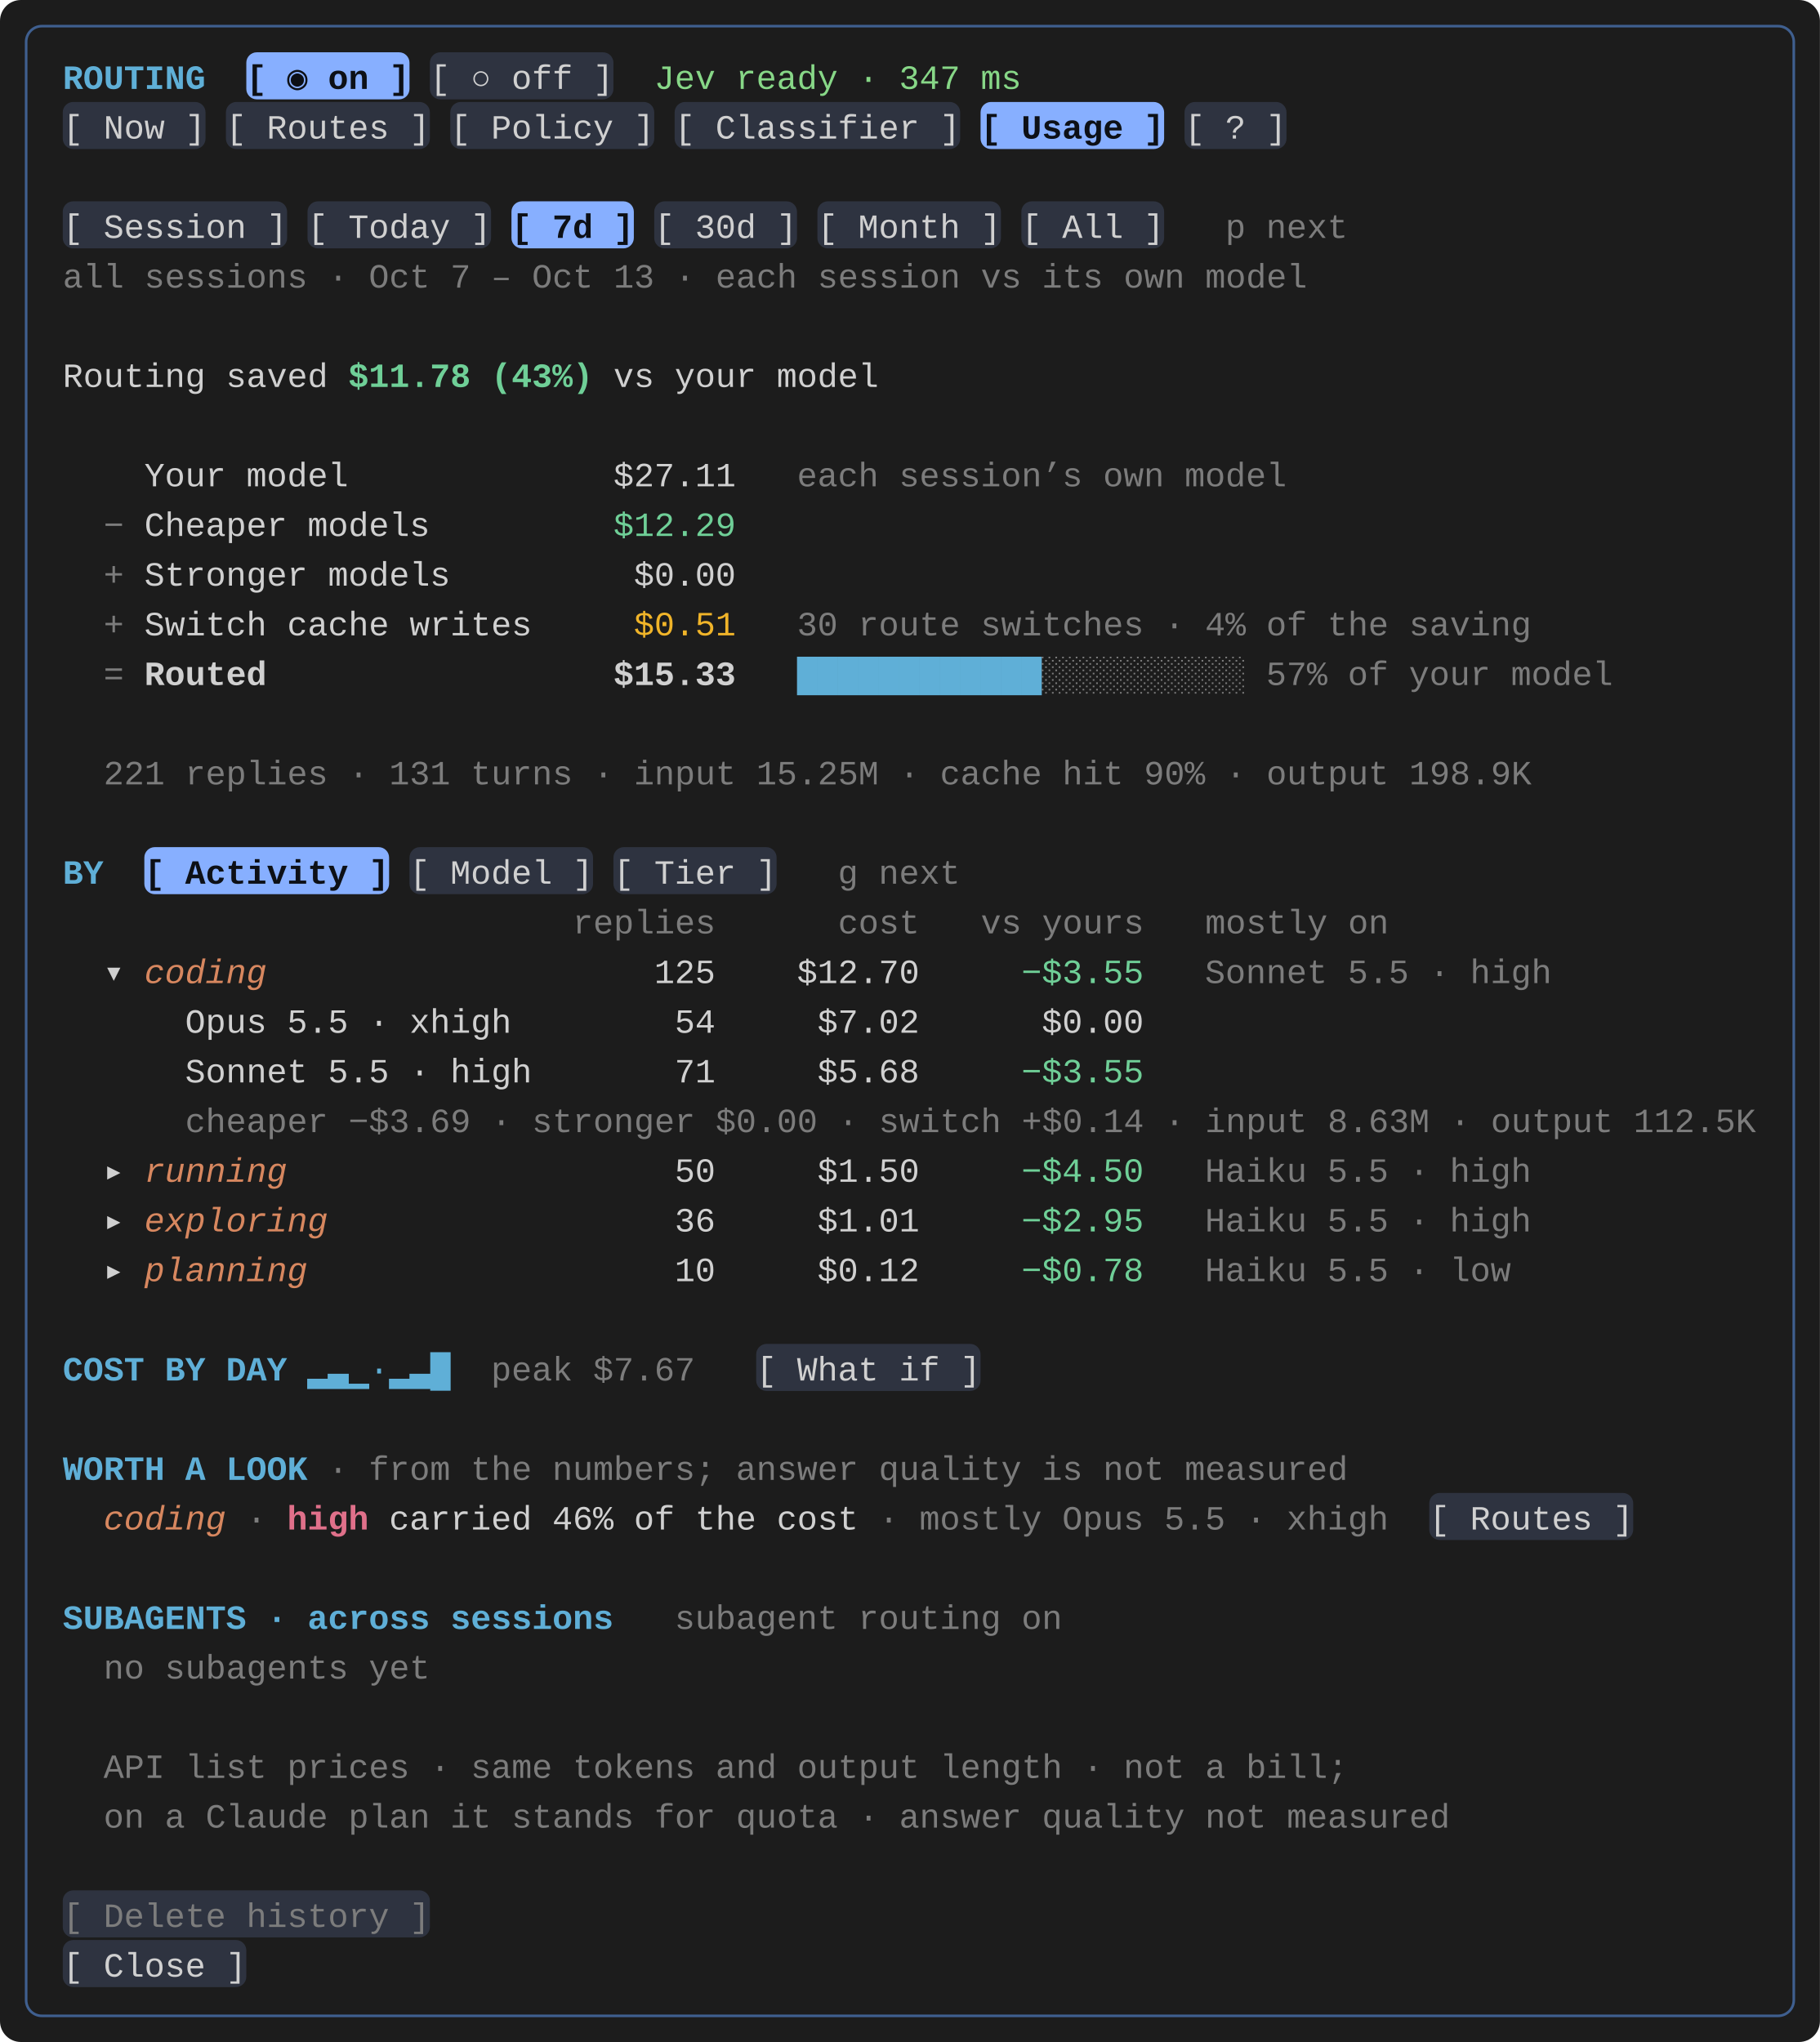
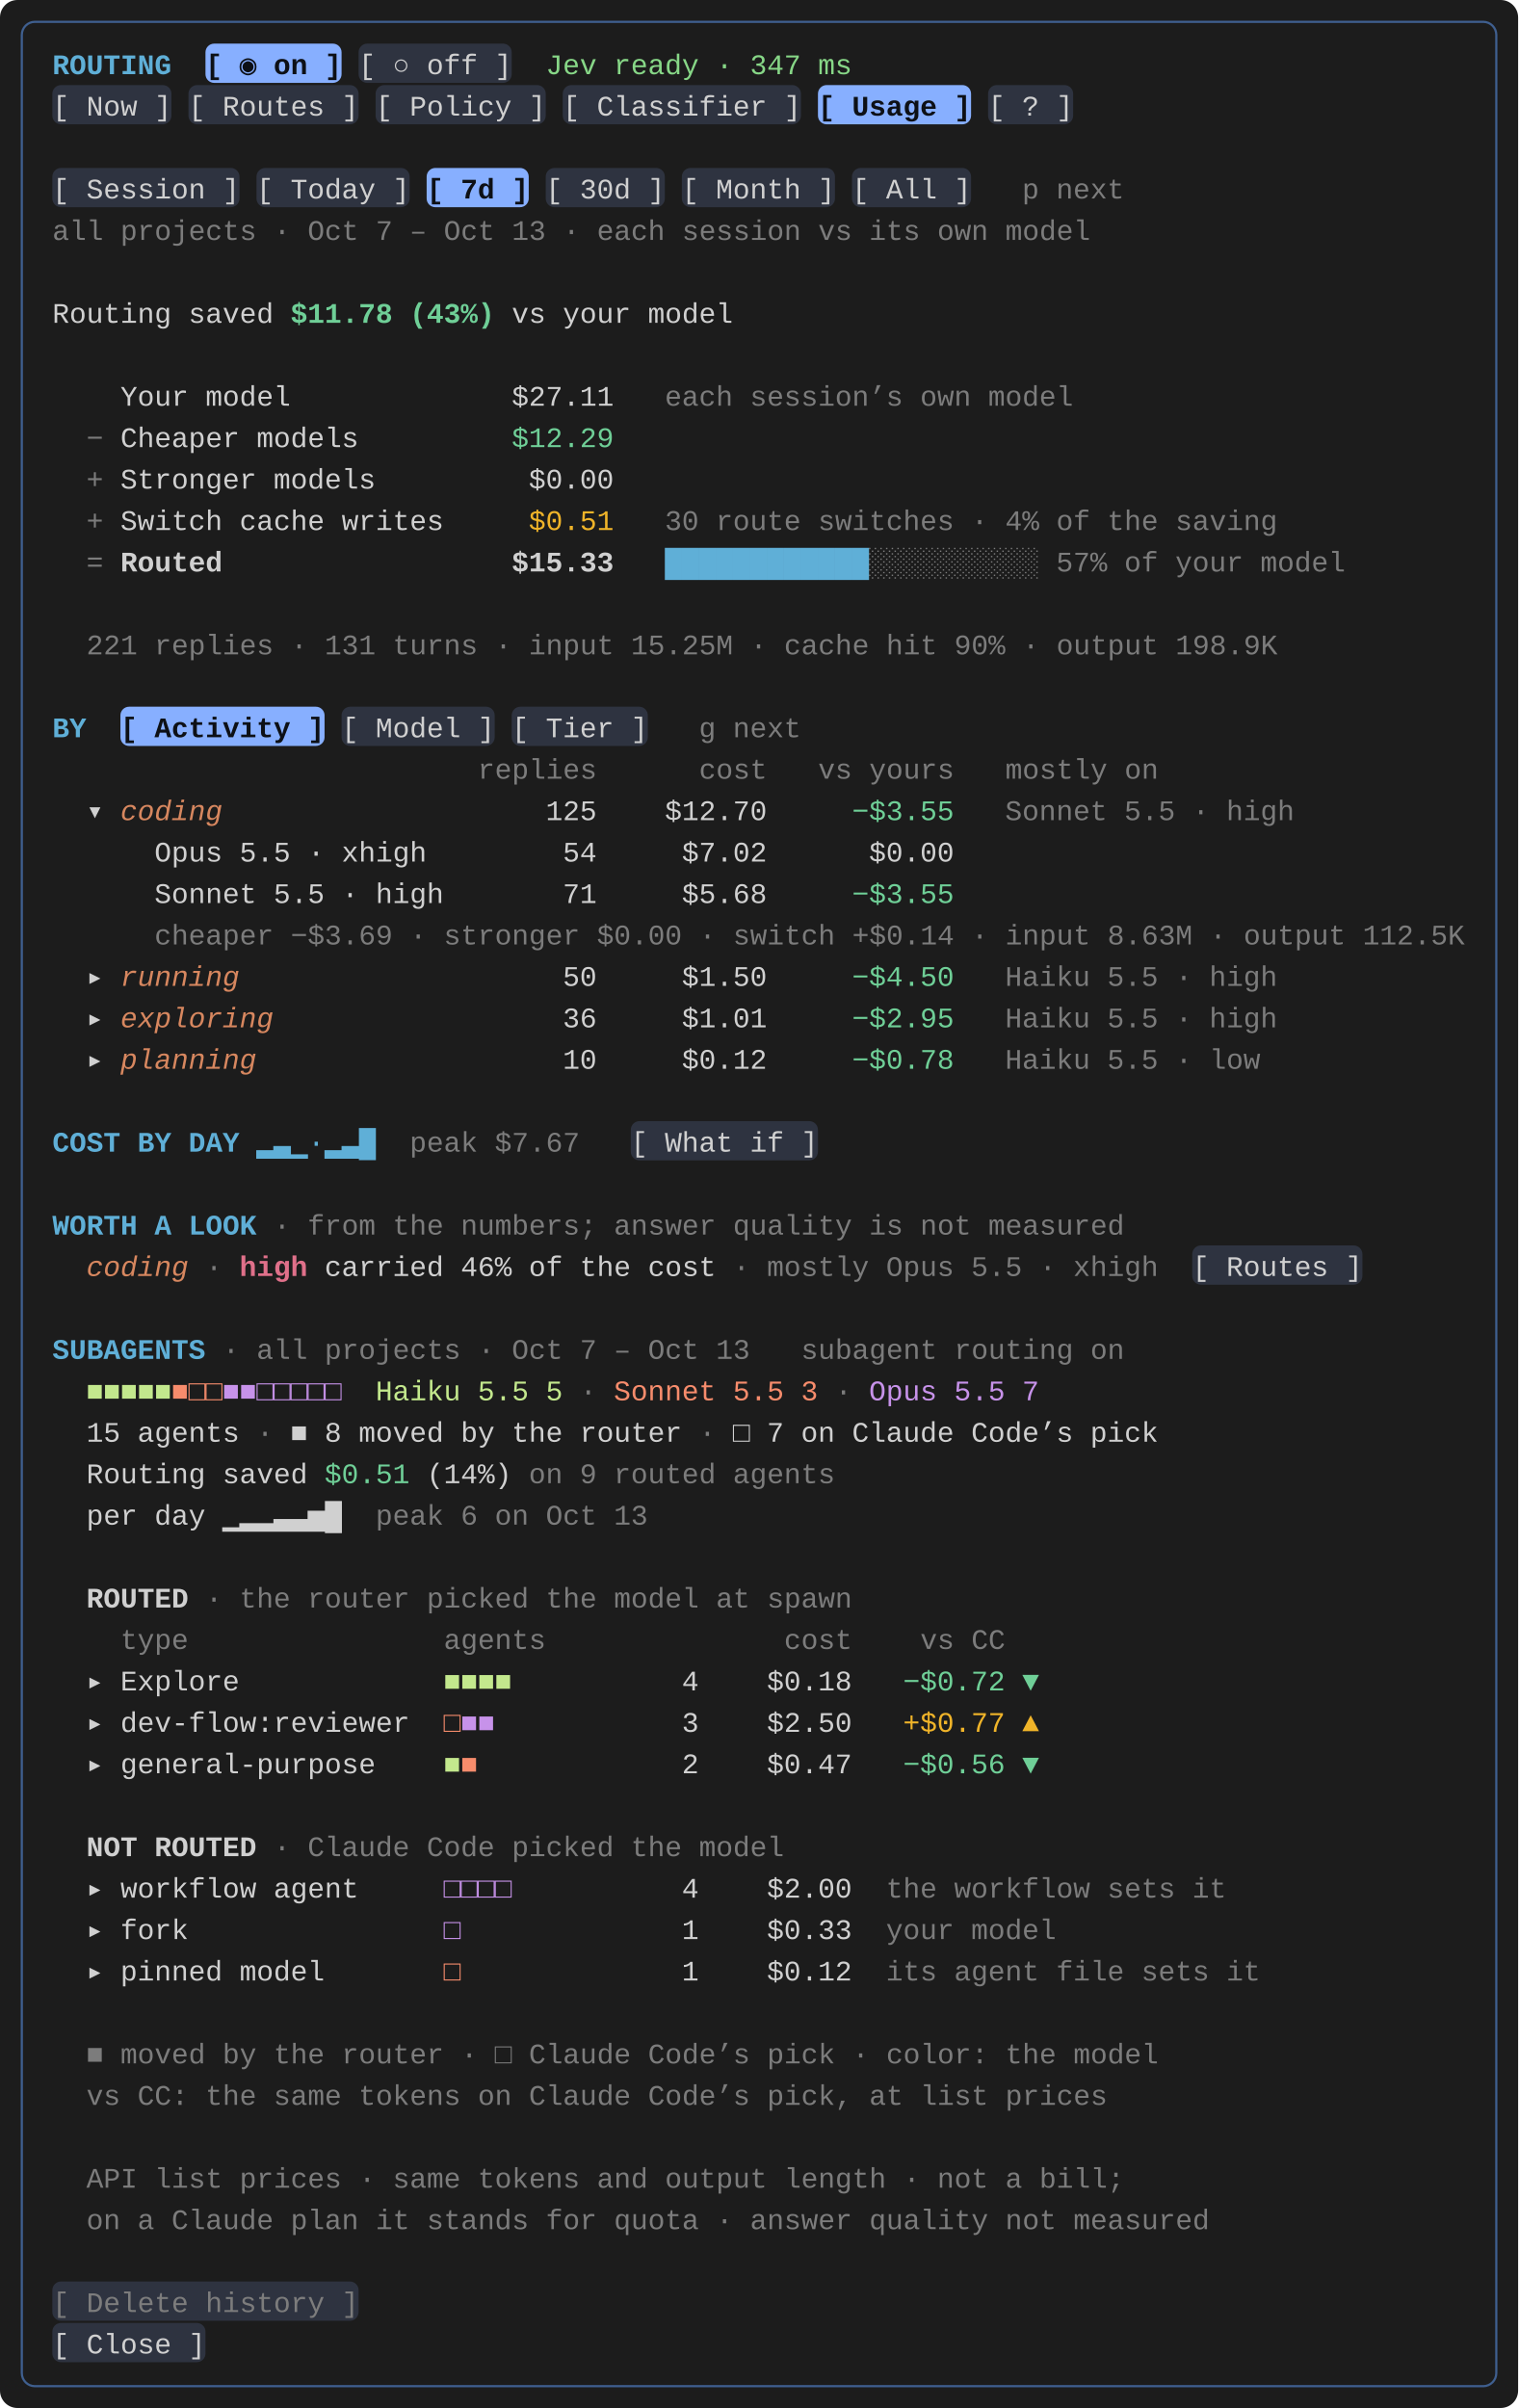
- <svg xmlns="http://www.w3.org/2000/svg" viewBox="0 0 696 781" role="img" aria-labelledby="title desc">
+ <svg xmlns="http://www.w3.org/2000/svg" viewBox="0 0 696 1104" role="img" aria-labelledby="title desc">
  <style>
    text { font-family: ui-monospace, SFMono-Regular, Menlo, Consolas, 'Liberation Mono', monospace; font-size: 13px; }
    .cap { font-family: system-ui, -apple-system, 'Segoe UI', sans-serif; font-size: 12px; fill: #9a988f; }
  </style>
-   <rect width="696" height="781" rx="8" fill="#1c1c1c" />
-   <rect x="10" y="10" width="676" height="761" rx="6" fill="none" stroke="#3f5f8f" />
+   <rect width="696" height="1104" rx="8" fill="#1c1c1c" />
+   <rect x="10" y="10" width="676" height="1084" rx="6" fill="none" stroke="#3f5f8f" />
  <text x="24.0" y="34" fill="#5fafd7" font-weight="700" xml:space="preserve">ROUTING</text>
  <rect x="94.2" y="20" width="62.4" height="18" rx="4" fill="#87afff" />
  <text x="94.2" y="34" fill="#0d1016" font-weight="700" xml:space="preserve">[ ◉ on ]</text>
  <rect x="164.4" y="20" width="70.2" height="18" rx="4" fill="#2e3340" />
  <text x="164.4" y="34" fill="#d0d0d0" xml:space="preserve">[ ○ off ]</text>
  <text x="250.2" y="34" fill="#87d787" xml:space="preserve">Jev ready · 347 ms</text>
  <rect x="24.0" y="39" width="54.6" height="18" rx="4" fill="#2e3340" />
  <text x="24.0" y="53" fill="#d0d0d0" xml:space="preserve">[ Now ]</text>
  <rect x="86.4" y="39" width="78.0" height="18" rx="4" fill="#2e3340" />
  <text x="86.4" y="53" fill="#d0d0d0" xml:space="preserve">[ Routes ]</text>
  <rect x="172.2" y="39" width="78.0" height="18" rx="4" fill="#2e3340" />
  <text x="172.2" y="53" fill="#d0d0d0" xml:space="preserve">[ Policy ]</text>
  <rect x="258.0" y="39" width="109.2" height="18" rx="4" fill="#2e3340" />
  <text x="258.0" y="53" fill="#d0d0d0" xml:space="preserve">[ Classifier ]</text>
  <rect x="375.0" y="39" width="70.2" height="18" rx="4" fill="#87afff" />
  <text x="375.0" y="53" fill="#0d1016" font-weight="700" xml:space="preserve">[ Usage ]</text>
  <rect x="453.0" y="39" width="39.0" height="18" rx="4" fill="#2e3340" />
  <text x="453.0" y="53" fill="#d0d0d0" xml:space="preserve">[ ? ]</text>
  <rect x="24.0" y="77" width="85.8" height="18" rx="4" fill="#2e3340" />
  <text x="24.0" y="91" fill="#d0d0d0" xml:space="preserve">[ Session ]</text>
  <rect x="117.6" y="77" width="70.2" height="18" rx="4" fill="#2e3340" />
  <text x="117.6" y="91" fill="#d0d0d0" xml:space="preserve">[ Today ]</text>
  <rect x="195.6" y="77" width="46.8" height="18" rx="4" fill="#87afff" />
  <text x="195.6" y="91" fill="#0d1016" font-weight="700" xml:space="preserve">[ 7d ]</text>
  <rect x="250.2" y="77" width="54.6" height="18" rx="4" fill="#2e3340" />
  <text x="250.2" y="91" fill="#d0d0d0" xml:space="preserve">[ 30d ]</text>
  <rect x="312.6" y="77" width="70.2" height="18" rx="4" fill="#2e3340" />
  <text x="312.6" y="91" fill="#d0d0d0" xml:space="preserve">[ Month ]</text>
  <rect x="390.6" y="77" width="54.6" height="18" rx="4" fill="#2e3340" />
  <text x="390.6" y="91" fill="#d0d0d0" xml:space="preserve">[ All ]</text>
  <text x="453.0" y="91" fill="#7c7c7c" xml:space="preserve">  p next</text>
-   <text x="24.0" y="110" fill="#7c7c7c" xml:space="preserve">all sessions · Oct 7 – Oct 13 · each session vs its own model</text>
+   <text x="24.0" y="110" fill="#7c7c7c" xml:space="preserve">all projects · Oct 7 – Oct 13 · each session vs its own model</text>
  <text x="24.0" y="148" fill="#d0d0d0" xml:space="preserve">Routing saved </text>
  <text x="133.2" y="148" fill="#6fcf97" font-weight="700" xml:space="preserve">$11.78 (43%)</text>
  <text x="226.8" y="148" fill="#d0d0d0" xml:space="preserve"> vs your model</text>
  <text x="55.2" y="186" fill="#d0d0d0" xml:space="preserve">Your model</text>
  <text x="211.2" y="186" fill="#d0d0d0" xml:space="preserve">   $27.11</text>
  <text x="304.8" y="186" fill="#7c7c7c" xml:space="preserve">each session’s own model</text>
  <text x="24.0" y="205" fill="#7c7c7c" xml:space="preserve">  − </text>
  <text x="55.2" y="205" fill="#d0d0d0" xml:space="preserve">Cheaper models</text>
  <text x="211.2" y="205" fill="#6fcf97" xml:space="preserve">   $12.29</text>
  <text x="24.0" y="224" fill="#7c7c7c" xml:space="preserve">  + </text>
  <text x="55.2" y="224" fill="#d0d0d0" xml:space="preserve">Stronger models</text>
  <text x="211.2" y="224" fill="#d0d0d0" xml:space="preserve">    $0.00</text>
  <text x="24.0" y="243" fill="#7c7c7c" xml:space="preserve">  + </text>
  <text x="55.2" y="243" fill="#d0d0d0" xml:space="preserve">Switch cache writes</text>
  <text x="211.2" y="243" fill="#f0b429" xml:space="preserve">    $0.51</text>
  <text x="304.8" y="243" fill="#7c7c7c" xml:space="preserve">30 route switches · 4% of the saving</text>
  <text x="24.0" y="262" fill="#7c7c7c" xml:space="preserve">  = </text>
  <text x="55.2" y="262" fill="#d0d0d0" font-weight="700" xml:space="preserve">Routed</text>
  <text x="211.2" y="262" fill="#d0d0d0" font-weight="700" xml:space="preserve">   $15.33</text>
  <text x="304.8" y="262" fill="#5fafd7" xml:space="preserve">████████████</text>
  <text x="398.4" y="262" fill="#7c7c7c" xml:space="preserve">░░░░░░░░░░</text>
  <text x="476.4" y="262" fill="#7c7c7c" xml:space="preserve"> 57% of your model</text>
  <text x="24.0" y="300" fill="#7c7c7c" xml:space="preserve">  221 replies · 131 turns · input 15.25M · cache hit 90% · output 198.9K</text>
  <text x="24.0" y="338" fill="#5fafd7" font-weight="700" xml:space="preserve">BY  </text>
  <rect x="55.2" y="324" width="93.6" height="18" rx="4" fill="#87afff" />
  <text x="55.2" y="338" fill="#0d1016" font-weight="700" xml:space="preserve">[ Activity ]</text>
  <rect x="156.6" y="324" width="70.2" height="18" rx="4" fill="#2e3340" />
  <text x="156.6" y="338" fill="#d0d0d0" xml:space="preserve">[ Model ]</text>
  <rect x="234.6" y="324" width="62.4" height="18" rx="4" fill="#2e3340" />
  <text x="234.6" y="338" fill="#d0d0d0" xml:space="preserve">[ Tier ]</text>
  <text x="304.8" y="338" fill="#7c7c7c" xml:space="preserve">  g next</text>
  <text x="24.0" y="357" fill="#7c7c7c" xml:space="preserve">                         replies      cost   vs yours   mostly on</text>
  <text x="39.6" y="376" fill="#d0d0d0" xml:space="preserve">▾</text>
  <text x="55.2" y="376" fill="#d7875f" font-style="italic" xml:space="preserve">coding</text>
  <text x="211.2" y="376" fill="#d0d0d0" xml:space="preserve">     125    $12.70</text>
  <text x="351.6" y="376" fill="#6fcf97" xml:space="preserve">     −$3.55</text>
  <text x="437.4" y="376" fill="#7c7c7c" xml:space="preserve">   Sonnet 5.5 · high</text>
  <text x="70.8" y="395" fill="#d0d0d0" xml:space="preserve">Opus 5.5 · xhigh</text>
  <text x="211.2" y="395" fill="#d0d0d0" xml:space="preserve">      54     $7.02</text>
  <text x="351.6" y="395" fill="#d0d0d0" xml:space="preserve">      $0.00</text>
  <text x="70.8" y="414" fill="#d0d0d0" xml:space="preserve">Sonnet 5.5 · high</text>
  <text x="211.2" y="414" fill="#d0d0d0" xml:space="preserve">      71     $5.68</text>
  <text x="351.6" y="414" fill="#6fcf97" xml:space="preserve">     −$3.55</text>
  <text x="24.0" y="433" fill="#7c7c7c" xml:space="preserve">      cheaper −$3.69 · stronger $0.00 · switch +$0.14 · input 8.63M · output 112.5K</text>
  <text x="39.6" y="452" fill="#d0d0d0" xml:space="preserve">▸</text>
  <text x="55.2" y="452" fill="#d7875f" font-style="italic" xml:space="preserve">running</text>
  <text x="211.2" y="452" fill="#d0d0d0" xml:space="preserve">      50     $1.50</text>
  <text x="351.6" y="452" fill="#6fcf97" xml:space="preserve">     −$4.50</text>
  <text x="437.4" y="452" fill="#7c7c7c" xml:space="preserve">   Haiku 5.5 · high</text>
  <text x="39.6" y="471" fill="#d0d0d0" xml:space="preserve">▸</text>
  <text x="55.2" y="471" fill="#d7875f" font-style="italic" xml:space="preserve">exploring</text>
  <text x="211.2" y="471" fill="#d0d0d0" xml:space="preserve">      36     $1.01</text>
  <text x="351.6" y="471" fill="#6fcf97" xml:space="preserve">     −$2.95</text>
  <text x="437.4" y="471" fill="#7c7c7c" xml:space="preserve">   Haiku 5.5 · high</text>
  <text x="39.6" y="490" fill="#d0d0d0" xml:space="preserve">▸</text>
  <text x="55.2" y="490" fill="#d7875f" font-style="italic" xml:space="preserve">planning</text>
  <text x="211.2" y="490" fill="#d0d0d0" xml:space="preserve">      10     $0.12</text>
  <text x="351.6" y="490" fill="#6fcf97" xml:space="preserve">     −$0.78</text>
  <text x="437.4" y="490" fill="#7c7c7c" xml:space="preserve">   Haiku 5.5 · low</text>
  <text x="24.0" y="528" fill="#5fafd7" font-weight="700" xml:space="preserve">COST BY DAY </text>
  <text x="117.6" y="528" fill="#5fafd7" xml:space="preserve">▂▃▁·▂▃█</text>
  <text x="172.2" y="528" fill="#7c7c7c" xml:space="preserve">  peak $7.67   </text>
  <rect x="289.2" y="514" width="85.8" height="18" rx="4" fill="#2e3340" />
  <text x="289.2" y="528" fill="#d0d0d0" xml:space="preserve">[ What if ]</text>
  <text x="24.0" y="566" fill="#5fafd7" font-weight="700" xml:space="preserve">WORTH A LOOK</text>
  <text x="117.6" y="566" fill="#7c7c7c" xml:space="preserve"> · from the numbers; answer quality is not measured</text>
  <text x="39.6" y="585" fill="#d7875f" font-style="italic" xml:space="preserve">coding</text>
  <text x="86.4" y="585" fill="#7c7c7c" xml:space="preserve"> · </text>
  <text x="109.8" y="585" fill="#e0708a" font-weight="700" xml:space="preserve">high</text>
  <text x="141.0" y="585" fill="#d0d0d0" xml:space="preserve"> carried 46% of the cost</text>
  <text x="328.2" y="585" fill="#7c7c7c" xml:space="preserve"> · mostly Opus 5.5 · xhigh</text>
  <rect x="546.6" y="571" width="78.0" height="18" rx="4" fill="#2e3340" />
  <text x="546.6" y="585" fill="#d0d0d0" xml:space="preserve">[ Routes ]</text>
-   <text x="24.0" y="623" fill="#5fafd7" font-weight="700" xml:space="preserve">SUBAGENTS · across sessions</text>
-   <text x="234.6" y="623" fill="#7c7c7c" xml:space="preserve">   subagent routing on</text>
-   <text x="24.0" y="642" fill="#7c7c7c" xml:space="preserve">  no subagents yet</text>
-   <text x="24.0" y="680" fill="#7c7c7c" xml:space="preserve">  API list prices · same tokens and output length · not a bill;</text>
-   <text x="24.0" y="699" fill="#7c7c7c" xml:space="preserve">  on a Claude plan it stands for quota · answer quality not measured</text>
-   <rect x="24.0" y="723" width="140.4" height="18" rx="4" fill="#2e3340" />
-   <text x="24.0" y="737" fill="#7c7c7c" xml:space="preserve">[ Delete history ]</text>
-   <rect x="24.0" y="742" width="70.2" height="18" rx="4" fill="#2e3340" />
-   <text x="24.0" y="756" fill="#d0d0d0" xml:space="preserve">[ Close ]</text>
+   <text x="24.0" y="623" fill="#5fafd7" font-weight="700" xml:space="preserve">SUBAGENTS</text>
+   <text x="94.2" y="623" fill="#7c7c7c" xml:space="preserve"> · all projects · Oct 7 – Oct 13   subagent routing on</text>
+   <text x="39.6" y="642" fill="#c3e88d" xml:space="preserve">■■■■■</text>
+   <text x="78.6" y="642" fill="#f78c6c" xml:space="preserve">■</text>
+   <text x="86.4" y="642" fill="#f78c6c" xml:space="preserve">□□</text>
+   <text x="102.0" y="642" fill="#c792ea" xml:space="preserve">■■</text>
+   <text x="117.6" y="642" fill="#c792ea" xml:space="preserve">□□□□□</text>
+   <text x="172.2" y="642" fill="#c3e88d" xml:space="preserve">Haiku 5.5 5</text>
+   <text x="258.0" y="642" fill="#7c7c7c" xml:space="preserve"> · </text>
+   <text x="281.4" y="642" fill="#f78c6c" xml:space="preserve">Sonnet 5.5 3</text>
+   <text x="375.0" y="642" fill="#7c7c7c" xml:space="preserve"> · </text>
+   <text x="398.4" y="642" fill="#c792ea" xml:space="preserve">Opus 5.5 7</text>
+   <text x="24.0" y="661" fill="#d0d0d0" xml:space="preserve">  15 agents</text>
+   <text x="109.8" y="661" fill="#7c7c7c" xml:space="preserve"> · </text>
+   <text x="133.2" y="661" fill="#d0d0d0" xml:space="preserve">■ 8 moved by the router</text>
+   <text x="312.6" y="661" fill="#7c7c7c" xml:space="preserve"> · </text>
+   <text x="336.0" y="661" fill="#d0d0d0" xml:space="preserve">□ 7 on Claude Code’s pick</text>
+   <text x="24.0" y="680" fill="#d0d0d0" xml:space="preserve">  Routing saved </text>
+   <text x="148.8" y="680" fill="#6fcf97" xml:space="preserve">$0.51</text>
+   <text x="187.8" y="680" fill="#d0d0d0" xml:space="preserve"> (14%)</text>
+   <text x="234.6" y="680" fill="#7c7c7c" xml:space="preserve"> on 9 routed agents</text>
+   <text x="24.0" y="699" fill="#d0d0d0" xml:space="preserve">  per day </text>
+   <text x="102.0" y="699" fill="#d0d0d0" font-weight="700" xml:space="preserve">▁▂▂▃▃▅█</text>
+   <text x="156.6" y="699" fill="#7c7c7c" xml:space="preserve">  peak 6 on Oct 13</text>
+   <text x="24.0" y="737" fill="#d0d0d0" font-weight="700" xml:space="preserve">  ROUTED</text>
+   <text x="86.4" y="737" fill="#7c7c7c" xml:space="preserve"> · the router picked the model at spawn</text>
+   <text x="24.0" y="756" fill="#7c7c7c" xml:space="preserve">    type               agents              cost    vs CC</text>
+   <text x="39.6" y="775" fill="#d0d0d0" xml:space="preserve">▸</text>
+   <text x="55.2" y="775" fill="#d0d0d0" xml:space="preserve">Explore</text>
+   <text x="203.4" y="775" fill="#c3e88d" xml:space="preserve">■■■■</text>
+   <text x="297.0" y="775" fill="#d0d0d0" xml:space="preserve">  4</text>
+   <text x="320.4" y="775" fill="#d0d0d0" xml:space="preserve">    $0.18</text>
+   <text x="390.6" y="775" fill="#6fcf97" xml:space="preserve">   −$0.72 ▼</text>
+   <text x="39.6" y="794" fill="#d0d0d0" xml:space="preserve">▸</text>
+   <text x="55.2" y="794" fill="#d0d0d0" xml:space="preserve">dev-flow:reviewer</text>
+   <text x="203.4" y="794" fill="#f78c6c" xml:space="preserve">□</text>
+   <text x="211.2" y="794" fill="#c792ea" xml:space="preserve">■■</text>
+   <text x="297.0" y="794" fill="#d0d0d0" xml:space="preserve">  3</text>
+   <text x="320.4" y="794" fill="#d0d0d0" xml:space="preserve">    $2.50</text>
+   <text x="390.6" y="794" fill="#f0b429" xml:space="preserve">   +$0.77 ▲</text>
+   <text x="39.6" y="813" fill="#d0d0d0" xml:space="preserve">▸</text>
+   <text x="55.2" y="813" fill="#d0d0d0" xml:space="preserve">general-purpose</text>
+   <text x="203.4" y="813" fill="#c3e88d" xml:space="preserve">■</text>
+   <text x="211.2" y="813" fill="#f78c6c" xml:space="preserve">■</text>
+   <text x="297.0" y="813" fill="#d0d0d0" xml:space="preserve">  2</text>
+   <text x="320.4" y="813" fill="#d0d0d0" xml:space="preserve">    $0.47</text>
+   <text x="390.6" y="813" fill="#6fcf97" xml:space="preserve">   −$0.56 ▼</text>
+   <text x="24.0" y="851" fill="#d0d0d0" font-weight="700" xml:space="preserve">  NOT ROUTED</text>
+   <text x="117.6" y="851" fill="#7c7c7c" xml:space="preserve"> · Claude Code picked the model</text>
+   <text x="39.6" y="870" fill="#d0d0d0" xml:space="preserve">▸</text>
+   <text x="55.2" y="870" fill="#d0d0d0" xml:space="preserve">workflow agent</text>
+   <text x="203.4" y="870" fill="#c792ea" xml:space="preserve">□□□□</text>
+   <text x="297.0" y="870" fill="#d0d0d0" xml:space="preserve">  4</text>
+   <text x="320.4" y="870" fill="#d0d0d0" xml:space="preserve">    $2.00</text>
+   <text x="390.6" y="870" fill="#7c7c7c" xml:space="preserve">  the workflow sets it</text>
+   <text x="39.6" y="889" fill="#d0d0d0" xml:space="preserve">▸</text>
+   <text x="55.2" y="889" fill="#d0d0d0" xml:space="preserve">fork</text>
+   <text x="203.4" y="889" fill="#c792ea" xml:space="preserve">□</text>
+   <text x="297.0" y="889" fill="#d0d0d0" xml:space="preserve">  1</text>
+   <text x="320.4" y="889" fill="#d0d0d0" xml:space="preserve">    $0.33</text>
+   <text x="390.6" y="889" fill="#7c7c7c" xml:space="preserve">  your model</text>
+   <text x="39.6" y="908" fill="#d0d0d0" xml:space="preserve">▸</text>
+   <text x="55.2" y="908" fill="#d0d0d0" xml:space="preserve">pinned model</text>
+   <text x="203.4" y="908" fill="#f78c6c" xml:space="preserve">□</text>
+   <text x="297.0" y="908" fill="#d0d0d0" xml:space="preserve">  1</text>
+   <text x="320.4" y="908" fill="#d0d0d0" xml:space="preserve">    $0.12</text>
+   <text x="390.6" y="908" fill="#7c7c7c" xml:space="preserve">  its agent file sets it</text>
+   <text x="24.0" y="946" fill="#7c7c7c" xml:space="preserve">  ■ moved by the router · □ Claude Code’s pick · color: the model</text>
+   <text x="24.0" y="965" fill="#7c7c7c" xml:space="preserve">  vs CC: the same tokens on Claude Code’s pick, at list prices</text>
+   <text x="24.0" y="1003" fill="#7c7c7c" xml:space="preserve">  API list prices · same tokens and output length · not a bill;</text>
+   <text x="24.0" y="1022" fill="#7c7c7c" xml:space="preserve">  on a Claude plan it stands for quota · answer quality not measured</text>
+   <rect x="24.0" y="1046" width="140.4" height="18" rx="4" fill="#2e3340" />
+   <text x="24.0" y="1060" fill="#7c7c7c" xml:space="preserve">[ Delete history ]</text>
+   <rect x="24.0" y="1065" width="70.2" height="18" rx="4" fill="#2e3340" />
+   <text x="24.0" y="1079" fill="#d0d0d0" xml:space="preserve">[ Close ]</text>
</svg>
